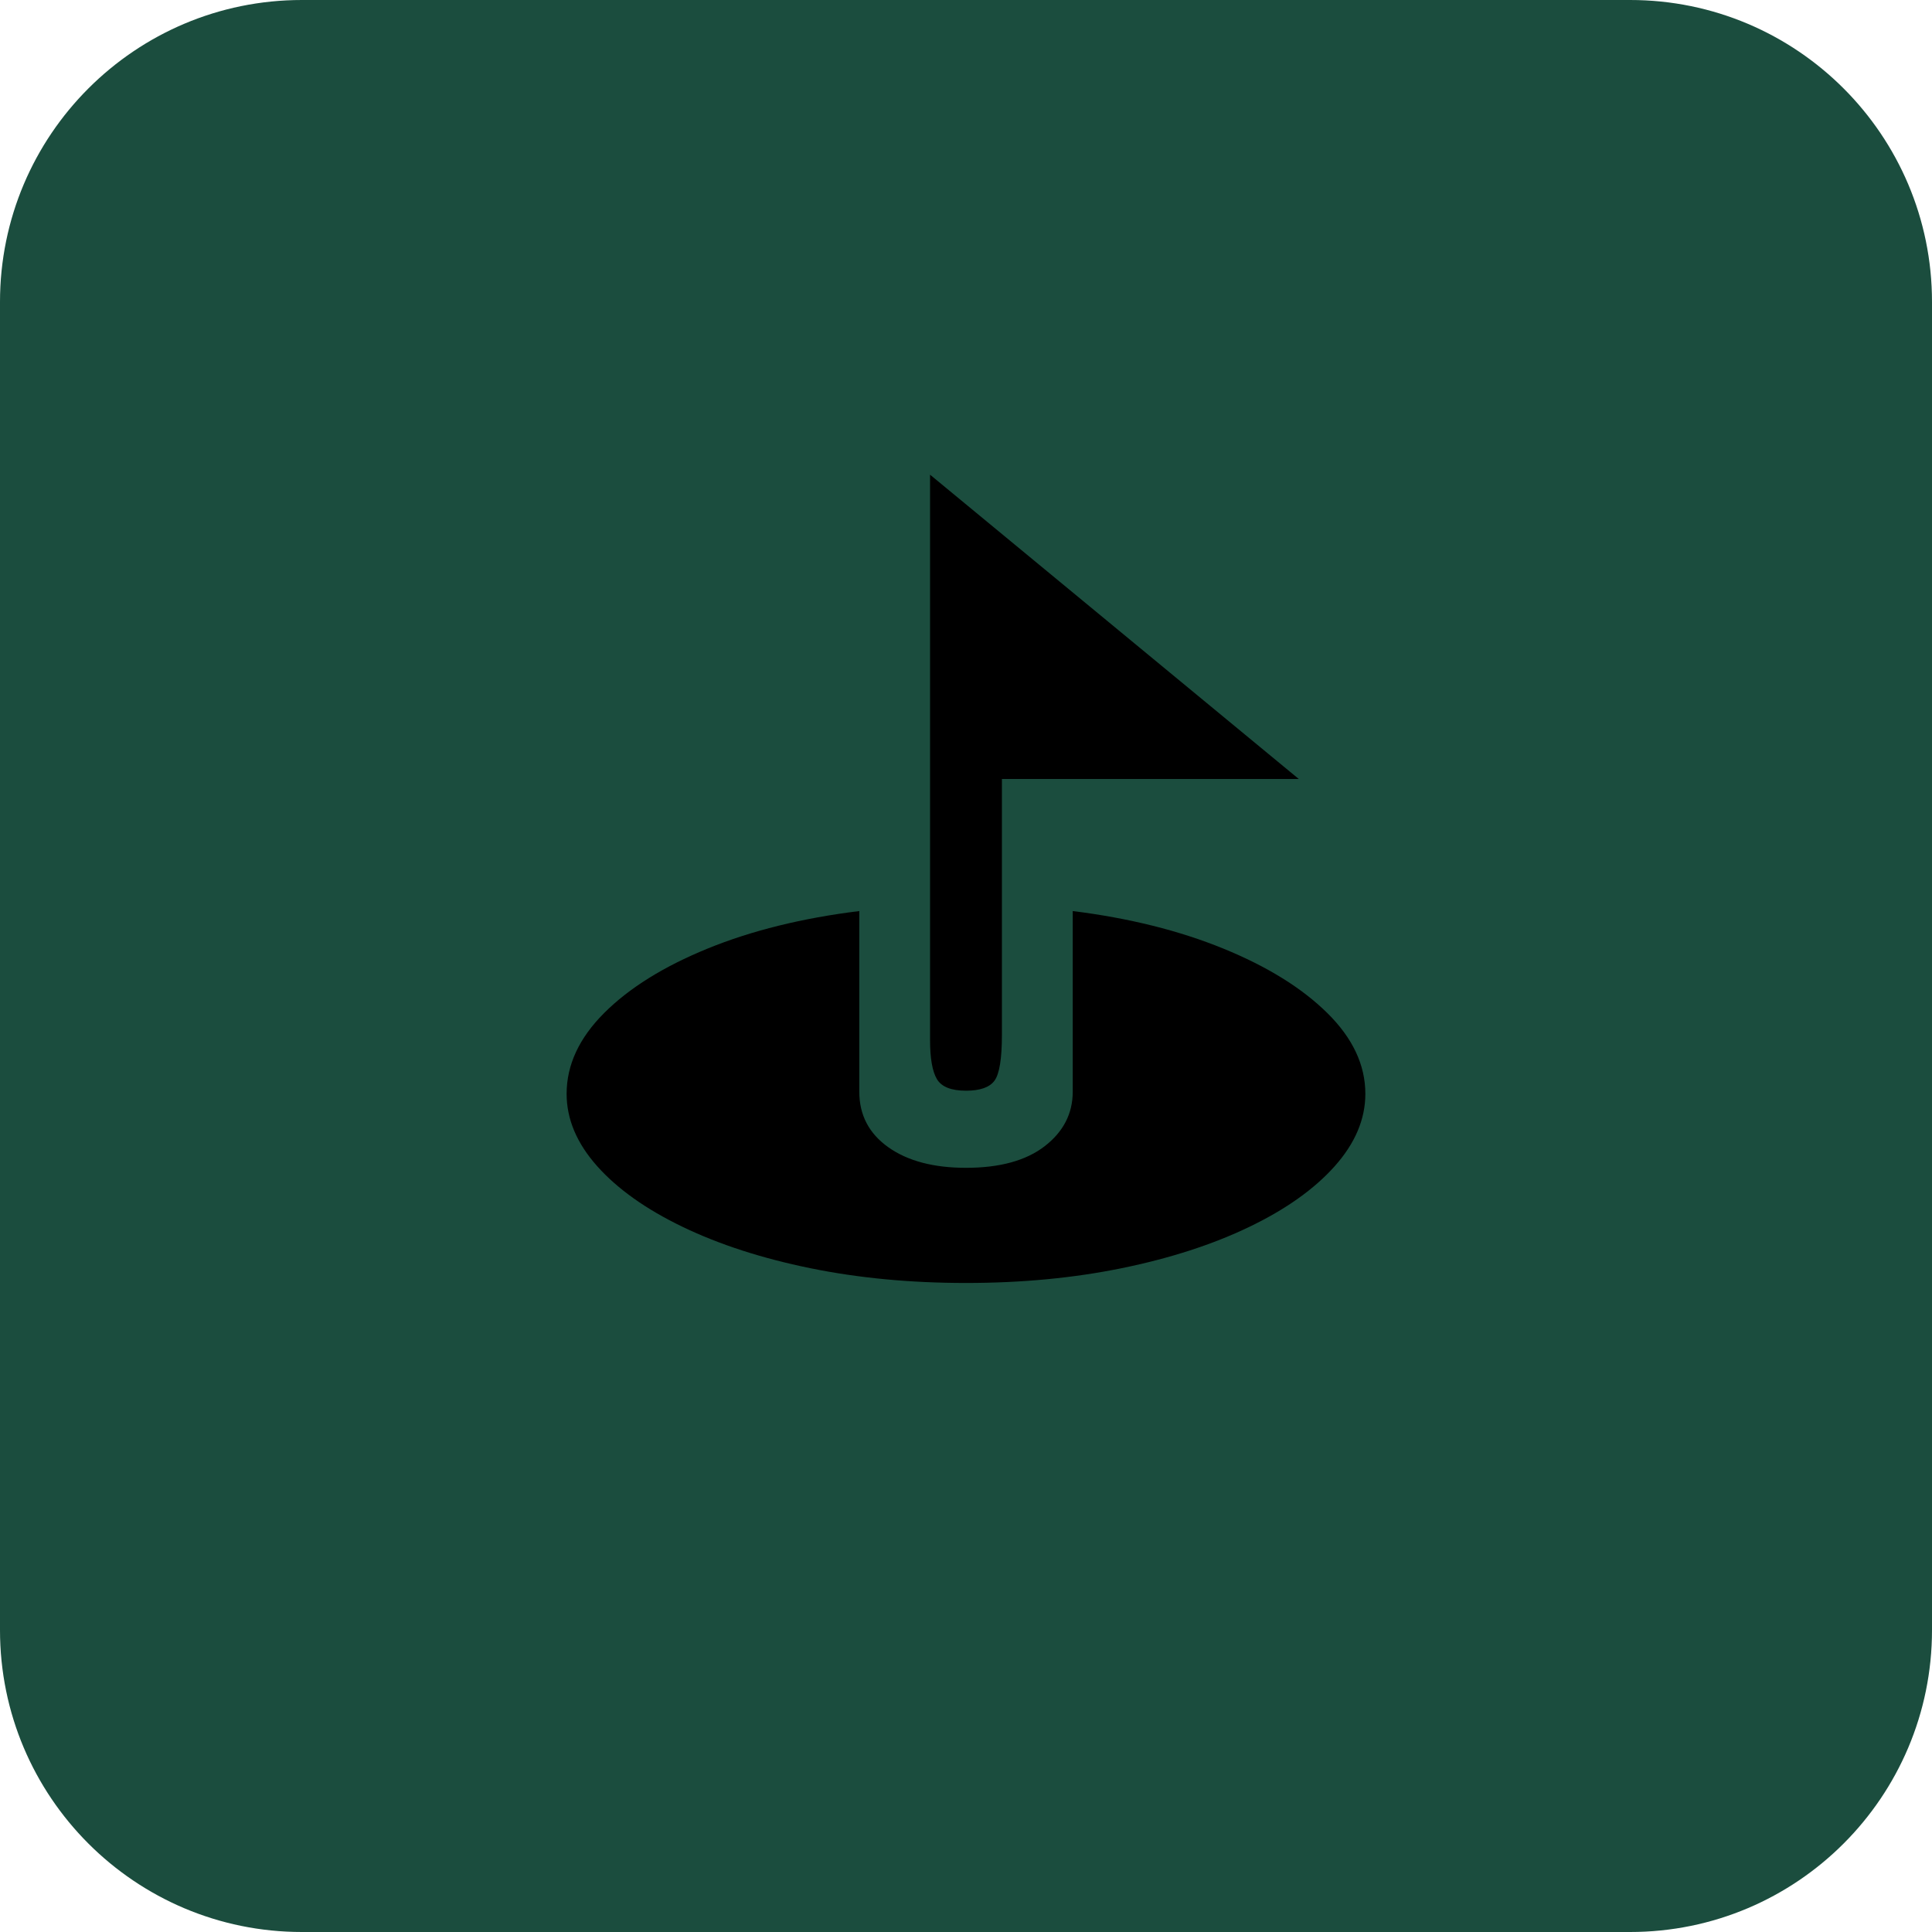
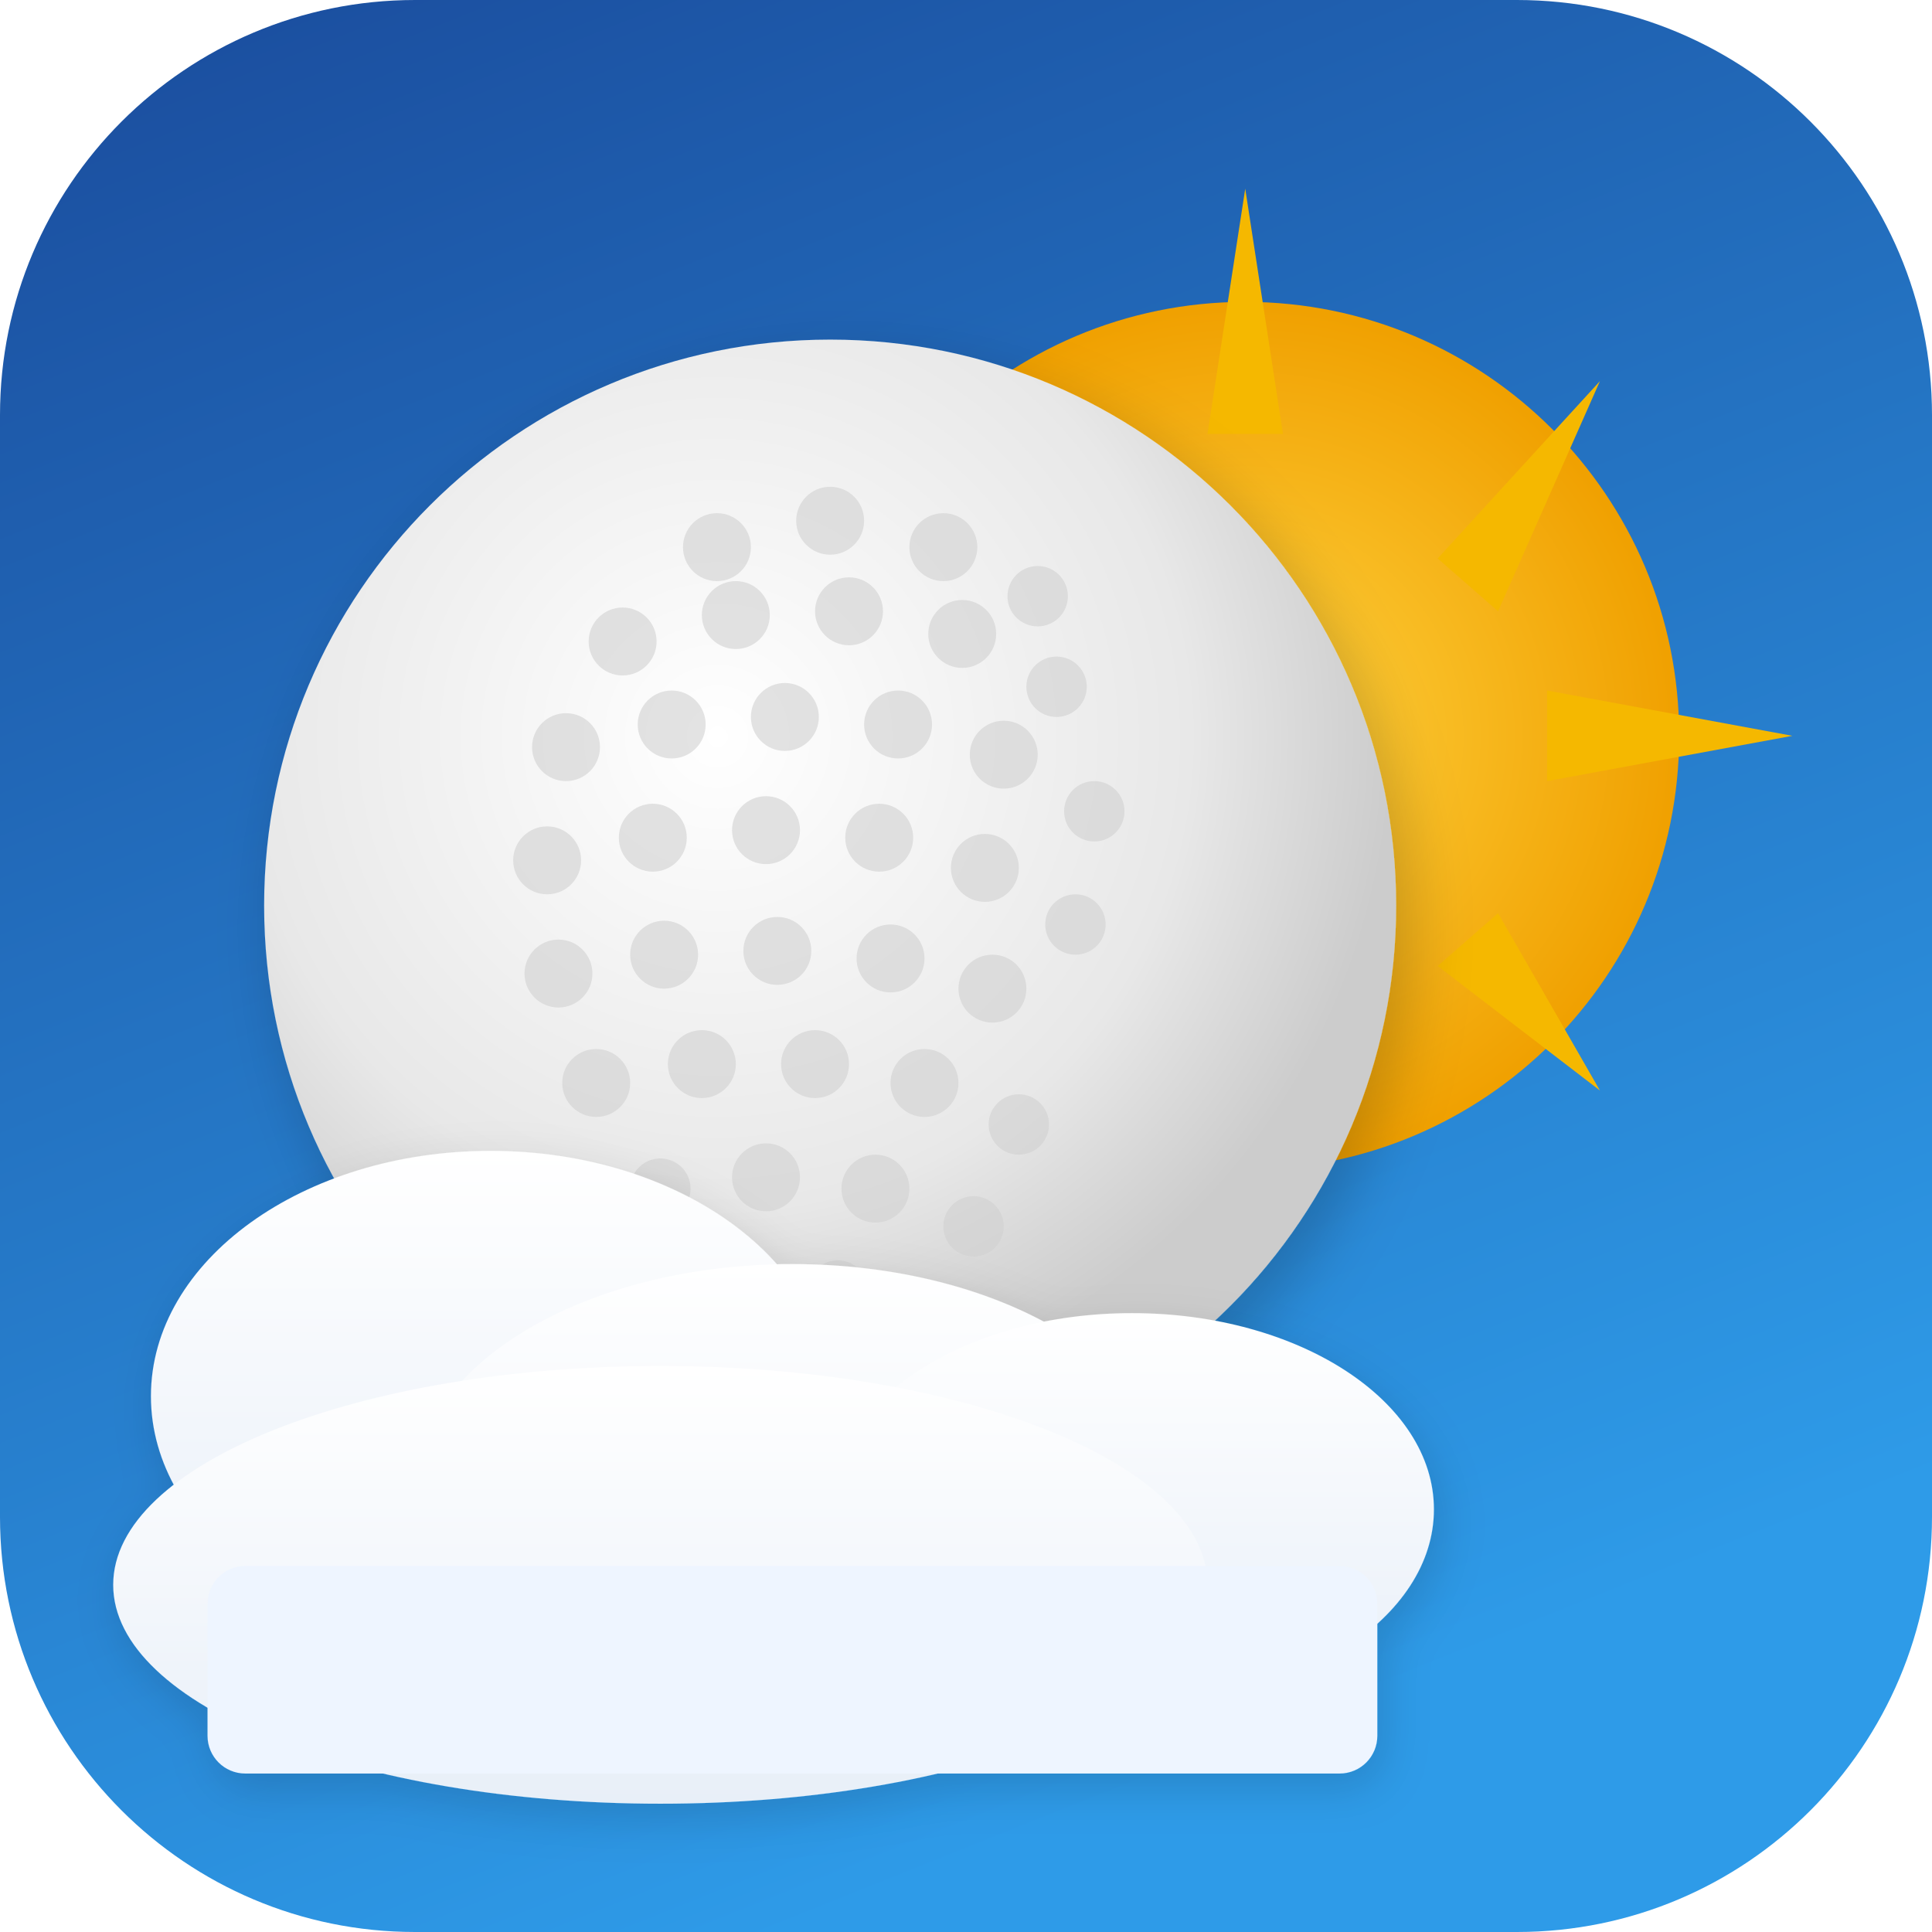
<svg xmlns="http://www.w3.org/2000/svg" width="512" height="512" viewBox="0 0 512 512">
-   <rect width="512" height="512" rx="80" fill="#1B4D3E" />
-   <text x="256" y="340" font-size="280" text-anchor="middle" font-family="sans-serif">⛳</text>
+   <defs>
+     <linearGradient id="bg" x1="0" y1="0" x2="0.4" y2="1">
+       <stop offset="0%" stop-color="#1A4B9C" />
+       <stop offset="100%" stop-color="#2E9BE8" />
+     </linearGradient>
+     <radialGradient id="ballGrad" cx="40%" cy="35%" r="60%">
+       <stop offset="0%" stop-color="#FFFFFF" />
+       <stop offset="70%" stop-color="#E8E8E8" />
+       <stop offset="100%" stop-color="#CCCCCC" />
+     </radialGradient>
+     <radialGradient id="sunGrad" cx="50%" cy="50%" r="50%">
+       <stop offset="0%" stop-color="#FFD340" />
+       <stop offset="100%" stop-color="#F0A000" />
+     </radialGradient>
+     <linearGradient id="cloudGrad" x1="0" y1="0" x2="0" y2="1">
+       <stop offset="0%" stop-color="#FFFFFF" />
+       <stop offset="100%" stop-color="#E8EFF8" />
+     </linearGradient>
+     <filter id="ballShadow" x="-10%" y="-10%" width="130%" height="130%">
+       <feDropShadow dx="4" dy="6" stdDeviation="8" flood-color="#00000033" />
+     </filter>
+     <filter id="cloudShadow" x="-10%" y="-10%" width="130%" height="130%">
+       <feDropShadow dx="2" dy="4" stdDeviation="6" flood-color="#00000022" />
+     </filter>
+     <clipPath id="roundedRect">
+       <rect width="512" height="512" rx="110" ry="110" />
+     </clipPath>
+   </defs>
+   <rect width="512" height="512" rx="110" ry="110" fill="url(#bg)" />
+   <g clip-path="url(#roundedRect)">
+     <circle cx="330" cy="195" r="115" fill="url(#sunGrad)" />
+     <g fill="#F5B800">
+       <polygon points="330,50 320,115 340,115" />
+       <polygon points="424,101 381,148 397,162" />
+       <polygon points="475,195 410,183 410,207" />
+       <polygon points="424,289 397,242 381,256" />
+       <polygon points="330,340 340,275 320,275" />
+       <polygon points="236,101 267,148 253,162" />
+       <polygon points="185,195 250,207 250,183" />
+       <polygon points="236,289 253,242 267,256" />
+     </g>
+     <circle cx="220" cy="240" r="150" fill="url(#ballGrad)" filter="url(#ballShadow)" />
+     <g fill="#D0D0D0" opacity="0.6">
+       <circle cx="190" cy="145" r="9" />
+       <circle cx="220" cy="138" r="9" />
+       <circle cx="250" cy="145" r="9" />
+       <circle cx="275" cy="158" r="8" />
+       <circle cx="165" cy="170" r="9" />
+       <circle cx="195" cy="163" r="9" />
+       <circle cx="225" cy="162" r="9" />
+       <circle cx="255" cy="168" r="9" />
+       <circle cx="280" cy="182" r="8" />
+       <circle cx="150" cy="198" r="9" />
+       <circle cx="178" cy="192" r="9" />
+       <circle cx="208" cy="190" r="9" />
+       <circle cx="238" cy="192" r="9" />
+       <circle cx="266" cy="200" r="9" />
+       <circle cx="290" cy="215" r="8" />
+       <circle cx="145" cy="228" r="9" />
+       <circle cx="173" cy="222" r="9" />
+       <circle cx="203" cy="220" r="9" />
+       <circle cx="233" cy="222" r="9" />
+       <circle cx="261" cy="230" r="9" />
+       <circle cx="285" cy="245" r="8" />
+       <circle cx="148" cy="258" r="9" />
+       <circle cx="176" cy="253" r="9" />
+       <circle cx="206" cy="252" r="9" />
+       <circle cx="236" cy="254" r="9" />
+       <circle cx="263" cy="262" r="9" />
+       <circle cx="158" cy="287" r="9" />
+       <circle cx="186" cy="282" r="9" />
+       <circle cx="216" cy="282" r="9" />
+       <circle cx="245" cy="287" r="9" />
+       <circle cx="270" cy="298" r="8" />
+       <circle cx="175" cy="315" r="8" />
+       <circle cx="203" cy="312" r="9" />
+       <circle cx="232" cy="315" r="9" />
+       <circle cx="258" cy="325" r="8" />
+       <circle cx="195" cy="342" r="8" />
+       <circle cx="222" cy="342" r="8" />
+       <circle cx="247" cy="350" r="7" />
+     </g>
+     <g filter="url(#cloudShadow)">
+       <ellipse cx="130" cy="370" rx="90" ry="65" fill="url(#cloudGrad)" />
+       <ellipse cx="210" cy="395" rx="100" ry="60" fill="url(#cloudGrad)" />
+       <ellipse cx="300" cy="400" rx="80" ry="52" fill="url(#cloudGrad)" />
+       <ellipse cx="175" cy="420" rx="145" ry="58" fill="url(#cloudGrad)" />
+       <rect x="55" y="415" width="310" height="55" fill="#EEF5FF" rx="10" />
+     </g>
+   </g>
</svg>
